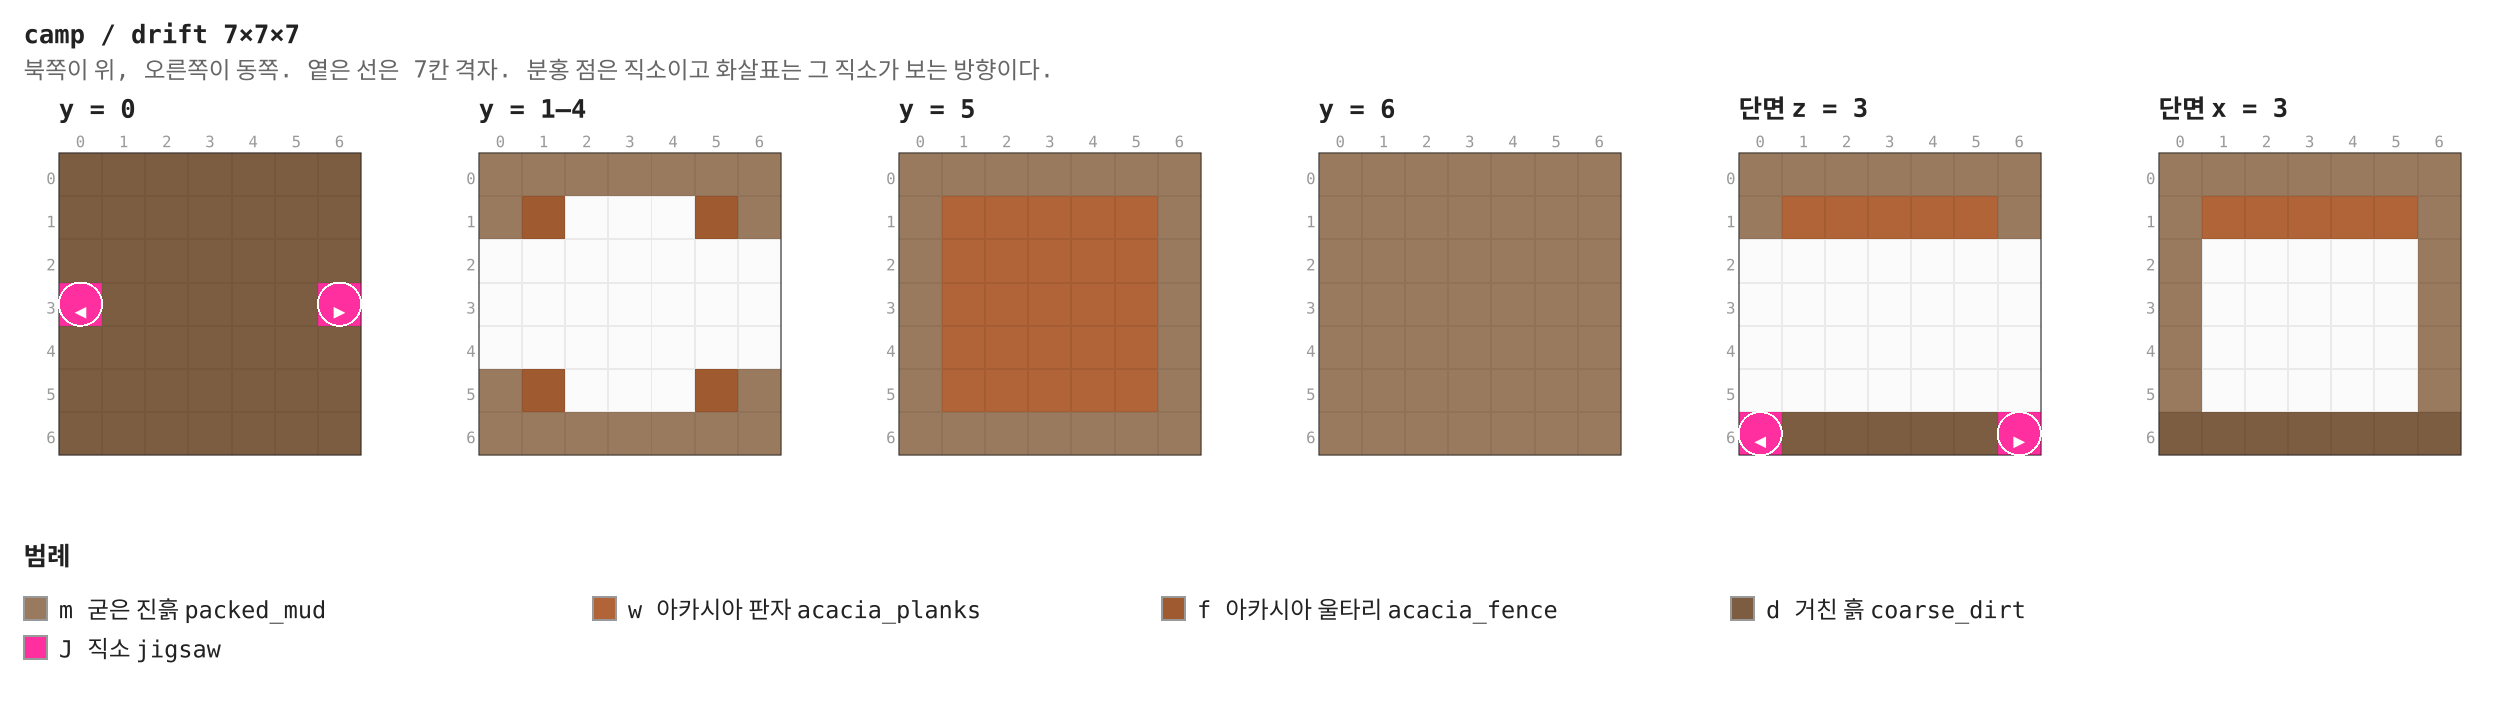
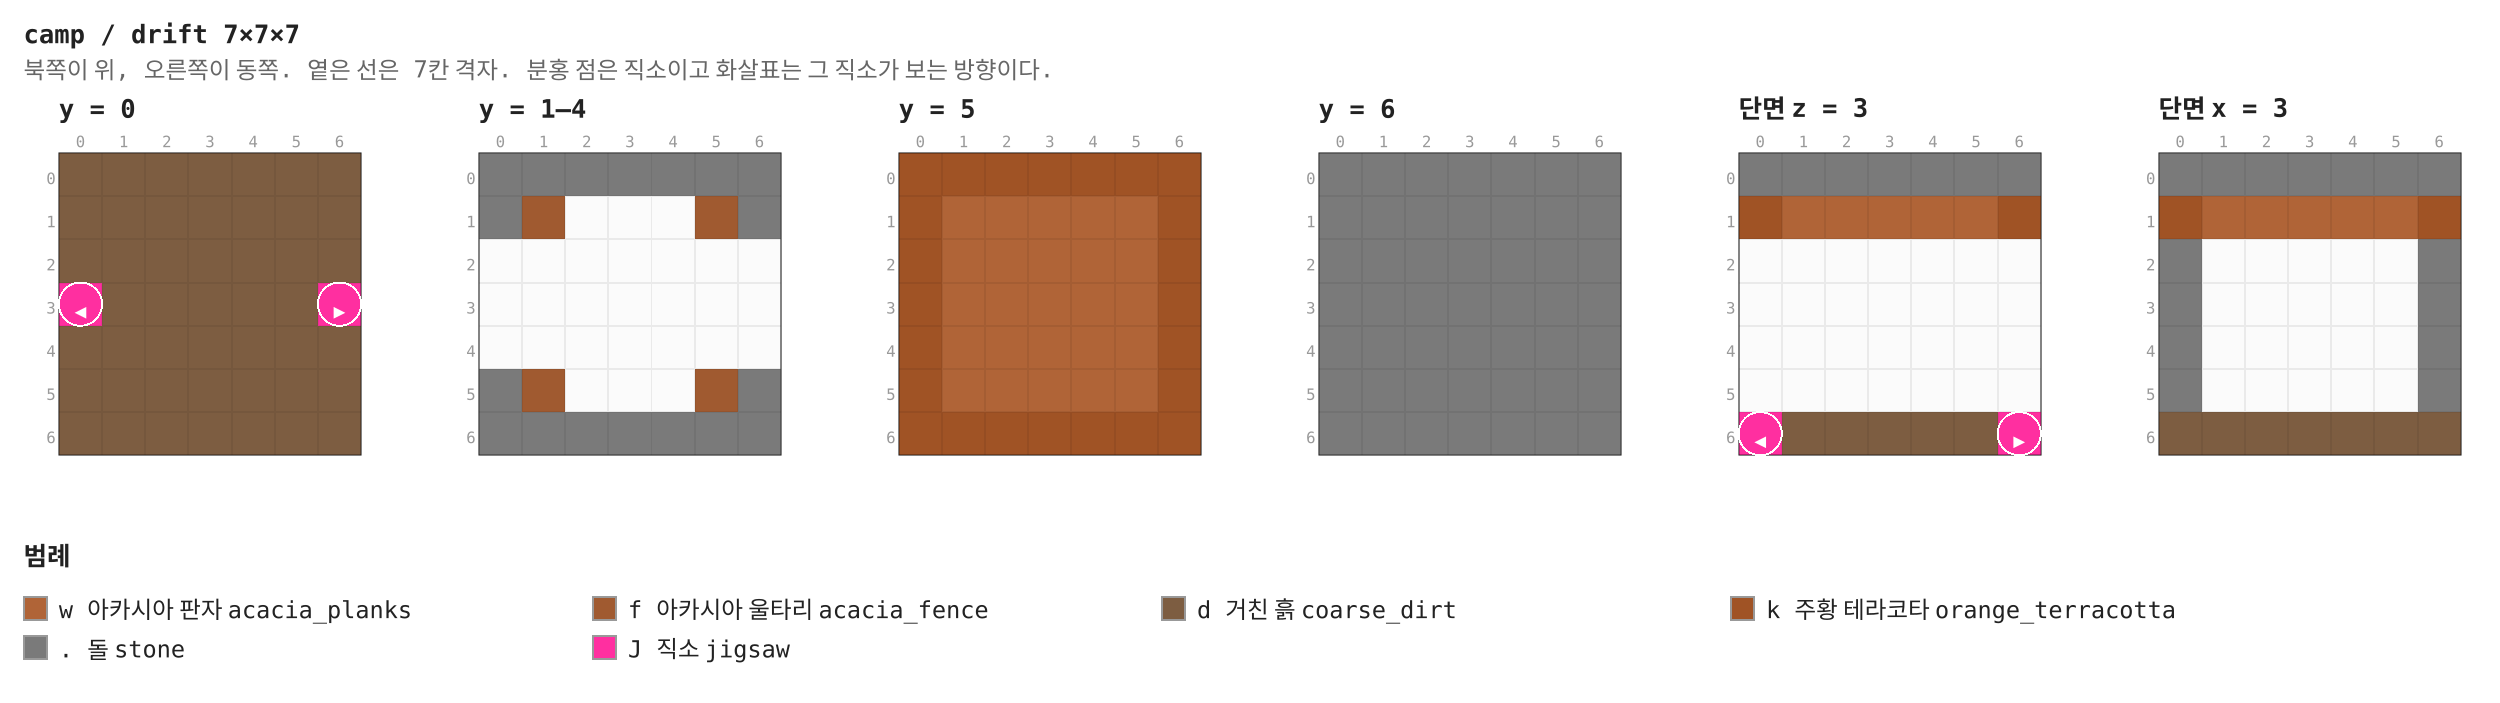
<svg xmlns="http://www.w3.org/2000/svg" width="1274" height="358" viewBox="0 0 1274 358" shape-rendering="crispEdges" font-family="Consolas,'Malgun Gothic','Noto Sans KR',monospace">
  <style>text{fill:#222;shape-rendering:auto}.cap{font-size:13px;font-weight:bold}.leg{font-size:12px}.sub{font-size:12px;fill:#666}.tick{font-size:8px;fill:#999;text-anchor:middle}.arrow{font-size:10px;fill:#fff;text-anchor:middle}.fine{stroke:#000;stroke-opacity:.07;stroke-width:1;fill:none}.grid{stroke:#000;stroke-opacity:.30;stroke-width:1}</style>
  <rect width="100%" height="100%" fill="#fff" />
  <text x="12" y="22" class="cap" font-size="16">camp / drift   7×7×7</text>
  <text x="12" y="40" class="sub">북쪽이 위, 오른쪽이 동쪽. 옅은 선은 7칸 격자. 분홍 점은 직소이고 화살표는 그 직소가 보는 방향이다.</text>
  <text x="30" y="60" class="cap">y = 0</text>
  <rect x="30" y="78" width="154" height="154" fill="#fbfbfb" stroke="#bbb" />
  <path transform="translate(30,78) scale(22)" fill="#7d5d41" d="M0 0h7v1h-7zM0 1h7v1h-7zM0 2h7v1h-7zM1 3h5v1h-5zM0 4h7v1h-7zM0 5h7v1h-7zM0 6h7v1h-7z" />
  <path transform="translate(30,78) scale(22)" fill="#ff2fa0" d="M0 3h1v1h-1zM6 3h1v1h-1z" />
  <path class="fine" d="M52 78v154M74 78v154M96 78v154M118 78v154M140 78v154M162 78v154M30 100h154M30 122h154M30 144h154M30 166h154M30 188h154M30 210h154" />
  <line x1="30" y1="78" x2="30" y2="232" class="grid" />
  <line x1="184" y1="78" x2="184" y2="232" class="grid" />
  <line x1="30" y1="78" x2="184" y2="78" class="grid" />
  <line x1="30" y1="232" x2="184" y2="232" class="grid" />
  <text x="41.0" y="75" class="tick">0</text>
  <text x="63.0" y="75" class="tick">1</text>
  <text x="85.0" y="75" class="tick">2</text>
  <text x="107.0" y="75" class="tick">3</text>
  <text x="129.0" y="75" class="tick">4</text>
  <text x="151.0" y="75" class="tick">5</text>
  <text x="173.0" y="75" class="tick">6</text>
  <text x="26" y="93.8" class="tick" text-anchor="end">0</text>
  <text x="26" y="115.8" class="tick" text-anchor="end">1</text>
  <text x="26" y="137.8" class="tick" text-anchor="end">2</text>
  <text x="26" y="159.8" class="tick" text-anchor="end">3</text>
  <text x="26" y="181.8" class="tick" text-anchor="end">4</text>
  <text x="26" y="203.8" class="tick" text-anchor="end">5</text>
  <text x="26" y="225.8" class="tick" text-anchor="end">6</text>
  <circle cx="41.0" cy="155.0" r="11.0" fill="#ff2fa0" stroke="#fff" />
  <text x="41.0" y="162.0" class="arrow" font-size="19.8">◀</text>
  <circle cx="173.0" cy="155.0" r="11.0" fill="#ff2fa0" stroke="#fff" />
  <text x="173.0" y="162.0" class="arrow" font-size="19.8">▶</text>
  <text x="244" y="60" class="cap">y = 1–4</text>
  <rect x="244" y="78" width="154" height="154" fill="#fbfbfb" stroke="#bbb" />
-   <path transform="translate(244,78) scale(22)" fill="#9a7a5e" d="M0 0h7v1h-7zM0 1h1v1h-1zM6 1h1v1h-1zM0 5h1v1h-1zM6 5h1v1h-1zM0 6h7v1h-7z" />
+   <path transform="translate(244,78) scale(22)" fill="#7a7a7a" d="M0 0h7v1h-7zM0 1h1v1h-1zM6 1h1v1h-1zM0 5h1v1h-1zM6 5h1v1h-1zM0 6h7v1h-7z" />
  <path transform="translate(244,78) scale(22)" fill="#a05a30" d="M1 1h1v1h-1zM5 1h1v1h-1zM1 5h1v1h-1zM5 5h1v1h-1z" />
  <path class="fine" d="M266 78v154M288 78v154M310 78v154M332 78v154M354 78v154M376 78v154M244 100h154M244 122h154M244 144h154M244 166h154M244 188h154M244 210h154" />
  <line x1="244" y1="78" x2="244" y2="232" class="grid" />
  <line x1="398" y1="78" x2="398" y2="232" class="grid" />
  <line x1="244" y1="78" x2="398" y2="78" class="grid" />
  <line x1="244" y1="232" x2="398" y2="232" class="grid" />
  <text x="255.0" y="75" class="tick">0</text>
  <text x="277.0" y="75" class="tick">1</text>
  <text x="299.0" y="75" class="tick">2</text>
  <text x="321.0" y="75" class="tick">3</text>
  <text x="343.0" y="75" class="tick">4</text>
  <text x="365.0" y="75" class="tick">5</text>
  <text x="387.0" y="75" class="tick">6</text>
  <text x="240" y="93.8" class="tick" text-anchor="end">0</text>
  <text x="240" y="115.8" class="tick" text-anchor="end">1</text>
  <text x="240" y="137.8" class="tick" text-anchor="end">2</text>
  <text x="240" y="159.8" class="tick" text-anchor="end">3</text>
  <text x="240" y="181.8" class="tick" text-anchor="end">4</text>
  <text x="240" y="203.8" class="tick" text-anchor="end">5</text>
  <text x="240" y="225.8" class="tick" text-anchor="end">6</text>
  <text x="458" y="60" class="cap">y = 5</text>
  <rect x="458" y="78" width="154" height="154" fill="#fbfbfb" stroke="#bbb" />
-   <path transform="translate(458,78) scale(22)" fill="#9a7a5e" d="M0 0h7v1h-7zM0 1h1v1h-1zM6 1h1v1h-1zM0 2h1v1h-1zM6 2h1v1h-1zM0 3h1v1h-1zM6 3h1v1h-1zM0 4h1v1h-1zM6 4h1v1h-1zM0 5h1v1h-1zM6 5h1v1h-1zM0 6h7v1h-7z" />
+   <path transform="translate(458,78) scale(22)" fill="#a05325" d="M0 0h7v1h-7zM0 1h1v1h-1zM6 1h1v1h-1zM0 2h1v1h-1zM6 2h1v1h-1zM0 3h1v1h-1zM6 3h1v1h-1zM0 4h1v1h-1zM6 4h1v1h-1zM0 5h1v1h-1zM6 5h1v1h-1zM0 6h7v1h-7z" />
  <path transform="translate(458,78) scale(22)" fill="#b06437" d="M1 1h5v1h-5zM1 2h5v1h-5zM1 3h5v1h-5zM1 4h5v1h-5zM1 5h5v1h-5z" />
  <path class="fine" d="M480 78v154M502 78v154M524 78v154M546 78v154M568 78v154M590 78v154M458 100h154M458 122h154M458 144h154M458 166h154M458 188h154M458 210h154" />
  <line x1="458" y1="78" x2="458" y2="232" class="grid" />
  <line x1="612" y1="78" x2="612" y2="232" class="grid" />
  <line x1="458" y1="78" x2="612" y2="78" class="grid" />
  <line x1="458" y1="232" x2="612" y2="232" class="grid" />
  <text x="469.0" y="75" class="tick">0</text>
  <text x="491.0" y="75" class="tick">1</text>
  <text x="513.0" y="75" class="tick">2</text>
  <text x="535.0" y="75" class="tick">3</text>
  <text x="557.0" y="75" class="tick">4</text>
  <text x="579.0" y="75" class="tick">5</text>
  <text x="601.0" y="75" class="tick">6</text>
  <text x="454" y="93.8" class="tick" text-anchor="end">0</text>
  <text x="454" y="115.8" class="tick" text-anchor="end">1</text>
  <text x="454" y="137.8" class="tick" text-anchor="end">2</text>
  <text x="454" y="159.8" class="tick" text-anchor="end">3</text>
  <text x="454" y="181.8" class="tick" text-anchor="end">4</text>
  <text x="454" y="203.8" class="tick" text-anchor="end">5</text>
  <text x="454" y="225.8" class="tick" text-anchor="end">6</text>
  <text x="672" y="60" class="cap">y = 6</text>
  <rect x="672" y="78" width="154" height="154" fill="#fbfbfb" stroke="#bbb" />
-   <path transform="translate(672,78) scale(22)" fill="#9a7a5e" d="M0 0h7v1h-7zM0 1h7v1h-7zM0 2h7v1h-7zM0 3h7v1h-7zM0 4h7v1h-7zM0 5h7v1h-7zM0 6h7v1h-7z" />
+   <path transform="translate(672,78) scale(22)" fill="#7a7a7a" d="M0 0h7v1h-7zM0 1h7v1h-7zM0 2h7v1h-7zM0 3h7v1h-7zM0 4h7v1h-7zM0 5h7v1h-7zM0 6h7v1h-7z" />
  <path class="fine" d="M694 78v154M716 78v154M738 78v154M760 78v154M782 78v154M804 78v154M672 100h154M672 122h154M672 144h154M672 166h154M672 188h154M672 210h154" />
  <line x1="672" y1="78" x2="672" y2="232" class="grid" />
  <line x1="826" y1="78" x2="826" y2="232" class="grid" />
  <line x1="672" y1="78" x2="826" y2="78" class="grid" />
  <line x1="672" y1="232" x2="826" y2="232" class="grid" />
  <text x="683.0" y="75" class="tick">0</text>
  <text x="705.0" y="75" class="tick">1</text>
  <text x="727.0" y="75" class="tick">2</text>
  <text x="749.0" y="75" class="tick">3</text>
  <text x="771.0" y="75" class="tick">4</text>
  <text x="793.0" y="75" class="tick">5</text>
  <text x="815.0" y="75" class="tick">6</text>
  <text x="668" y="93.8" class="tick" text-anchor="end">0</text>
  <text x="668" y="115.8" class="tick" text-anchor="end">1</text>
  <text x="668" y="137.8" class="tick" text-anchor="end">2</text>
  <text x="668" y="159.8" class="tick" text-anchor="end">3</text>
  <text x="668" y="181.8" class="tick" text-anchor="end">4</text>
  <text x="668" y="203.8" class="tick" text-anchor="end">5</text>
  <text x="668" y="225.8" class="tick" text-anchor="end">6</text>
  <text x="886" y="60" class="cap">단면 z = 3</text>
  <rect x="886" y="78" width="154" height="154" fill="#fbfbfb" stroke="#bbb" />
-   <path transform="translate(886,78) scale(22)" fill="#9a7a5e" d="M0 0h7v1h-7zM0 1h1v1h-1zM6 1h1v1h-1z" />
+   <path transform="translate(886,78) scale(22)" fill="#7a7a7a" d="M0 0h7v1h-7z" />
+   <path transform="translate(886,78) scale(22)" fill="#a05325" d="M0 1h1v1h-1zM6 1h1v1h-1z" />
  <path transform="translate(886,78) scale(22)" fill="#b06437" d="M1 1h5v1h-5z" />
  <path transform="translate(886,78) scale(22)" fill="#ff2fa0" d="M0 6h1v1h-1zM6 6h1v1h-1z" />
  <path transform="translate(886,78) scale(22)" fill="#7d5d41" d="M1 6h5v1h-5z" />
  <path class="fine" d="M908 78v154M930 78v154M952 78v154M974 78v154M996 78v154M1018 78v154M886 100h154M886 122h154M886 144h154M886 166h154M886 188h154M886 210h154" />
  <line x1="886" y1="78" x2="886" y2="232" class="grid" />
  <line x1="1040" y1="78" x2="1040" y2="232" class="grid" />
  <line x1="886" y1="78" x2="1040" y2="78" class="grid" />
  <line x1="886" y1="232" x2="1040" y2="232" class="grid" />
  <text x="897.0" y="75" class="tick">0</text>
  <text x="919.0" y="75" class="tick">1</text>
  <text x="941.0" y="75" class="tick">2</text>
  <text x="963.0" y="75" class="tick">3</text>
  <text x="985.0" y="75" class="tick">4</text>
  <text x="1007.0" y="75" class="tick">5</text>
  <text x="1029.0" y="75" class="tick">6</text>
  <text x="882" y="93.8" class="tick" text-anchor="end">0</text>
  <text x="882" y="115.8" class="tick" text-anchor="end">1</text>
  <text x="882" y="137.8" class="tick" text-anchor="end">2</text>
  <text x="882" y="159.8" class="tick" text-anchor="end">3</text>
  <text x="882" y="181.8" class="tick" text-anchor="end">4</text>
  <text x="882" y="203.8" class="tick" text-anchor="end">5</text>
  <text x="882" y="225.8" class="tick" text-anchor="end">6</text>
  <circle cx="897.0" cy="221.0" r="11.0" fill="#ff2fa0" stroke="#fff" />
  <text x="897.0" y="228.0" class="arrow" font-size="19.8">◀</text>
  <circle cx="1029.0" cy="221.0" r="11.0" fill="#ff2fa0" stroke="#fff" />
  <text x="1029.0" y="228.0" class="arrow" font-size="19.8">▶</text>
  <text x="1100" y="60" class="cap">단면 x = 3</text>
  <rect x="1100" y="78" width="154" height="154" fill="#fbfbfb" stroke="#bbb" />
-   <path transform="translate(1100,78) scale(22)" fill="#9a7a5e" d="M0 0h7v1h-7zM0 1h1v1h-1zM6 1h1v1h-1zM0 2h1v1h-1zM6 2h1v1h-1zM0 3h1v1h-1zM6 3h1v1h-1zM0 4h1v1h-1zM6 4h1v1h-1zM0 5h1v1h-1zM6 5h1v1h-1z" />
+   <path transform="translate(1100,78) scale(22)" fill="#7a7a7a" d="M0 0h7v1h-7zM0 2h1v1h-1zM6 2h1v1h-1zM0 3h1v1h-1zM6 3h1v1h-1zM0 4h1v1h-1zM6 4h1v1h-1zM0 5h1v1h-1zM6 5h1v1h-1z" />
+   <path transform="translate(1100,78) scale(22)" fill="#a05325" d="M0 1h1v1h-1zM6 1h1v1h-1z" />
  <path transform="translate(1100,78) scale(22)" fill="#b06437" d="M1 1h5v1h-5z" />
  <path transform="translate(1100,78) scale(22)" fill="#7d5d41" d="M0 6h7v1h-7z" />
  <path class="fine" d="M1122 78v154M1144 78v154M1166 78v154M1188 78v154M1210 78v154M1232 78v154M1100 100h154M1100 122h154M1100 144h154M1100 166h154M1100 188h154M1100 210h154" />
  <line x1="1100" y1="78" x2="1100" y2="232" class="grid" />
  <line x1="1254" y1="78" x2="1254" y2="232" class="grid" />
  <line x1="1100" y1="78" x2="1254" y2="78" class="grid" />
  <line x1="1100" y1="232" x2="1254" y2="232" class="grid" />
  <text x="1111.0" y="75" class="tick">0</text>
  <text x="1133.0" y="75" class="tick">1</text>
  <text x="1155.0" y="75" class="tick">2</text>
  <text x="1177.0" y="75" class="tick">3</text>
  <text x="1199.0" y="75" class="tick">4</text>
  <text x="1221.0" y="75" class="tick">5</text>
  <text x="1243.0" y="75" class="tick">6</text>
  <text x="1096" y="93.8" class="tick" text-anchor="end">0</text>
  <text x="1096" y="115.8" class="tick" text-anchor="end">1</text>
  <text x="1096" y="137.8" class="tick" text-anchor="end">2</text>
  <text x="1096" y="159.8" class="tick" text-anchor="end">3</text>
  <text x="1096" y="181.8" class="tick" text-anchor="end">4</text>
  <text x="1096" y="203.8" class="tick" text-anchor="end">5</text>
  <text x="1096" y="225.8" class="tick" text-anchor="end">6</text>
  <text x="12" y="288" class="cap">범례</text>
-   <rect x="12" y="304" width="12" height="12" fill="#9a7a5e" stroke="#999" />
-   <text x="30" y="315" class="leg">m  굳은 진흙  packed_mud</text>
-   <rect x="302" y="304" width="12" height="12" fill="#b06437" stroke="#999" />
-   <text x="320" y="315" class="leg">w  아카시아 판자  acacia_planks</text>
-   <rect x="592" y="304" width="12" height="12" fill="#a05a30" stroke="#999" />
-   <text x="610" y="315" class="leg">f  아카시아 울타리  acacia_fence</text>
-   <rect x="882" y="304" width="12" height="12" fill="#7d5d41" stroke="#999" />
-   <text x="900" y="315" class="leg">d  거친 흙  coarse_dirt</text>
-   <rect x="12" y="324" width="12" height="12" fill="#ff2fa0" stroke="#999" />
-   <text x="30" y="335" class="leg">J  직소  jigsaw</text>
+   <rect x="12" y="304" width="12" height="12" fill="#b06437" stroke="#999" />
+   <text x="30" y="315" class="leg">w  아카시아 판자  acacia_planks</text>
+   <rect x="302" y="304" width="12" height="12" fill="#a05a30" stroke="#999" />
+   <text x="320" y="315" class="leg">f  아카시아 울타리  acacia_fence</text>
+   <rect x="592" y="304" width="12" height="12" fill="#7d5d41" stroke="#999" />
+   <text x="610" y="315" class="leg">d  거친 흙  coarse_dirt</text>
+   <rect x="882" y="304" width="12" height="12" fill="#a05325" stroke="#999" />
+   <text x="900" y="315" class="leg">k  주황 테라코타  orange_terracotta</text>
+   <rect x="12" y="324" width="12" height="12" fill="#7a7a7a" stroke="#999" />
+   <text x="30" y="335" class="leg">.  돌  stone</text>
+   <rect x="302" y="324" width="12" height="12" fill="#ff2fa0" stroke="#999" />
+   <text x="320" y="335" class="leg">J  직소  jigsaw</text>
</svg>
